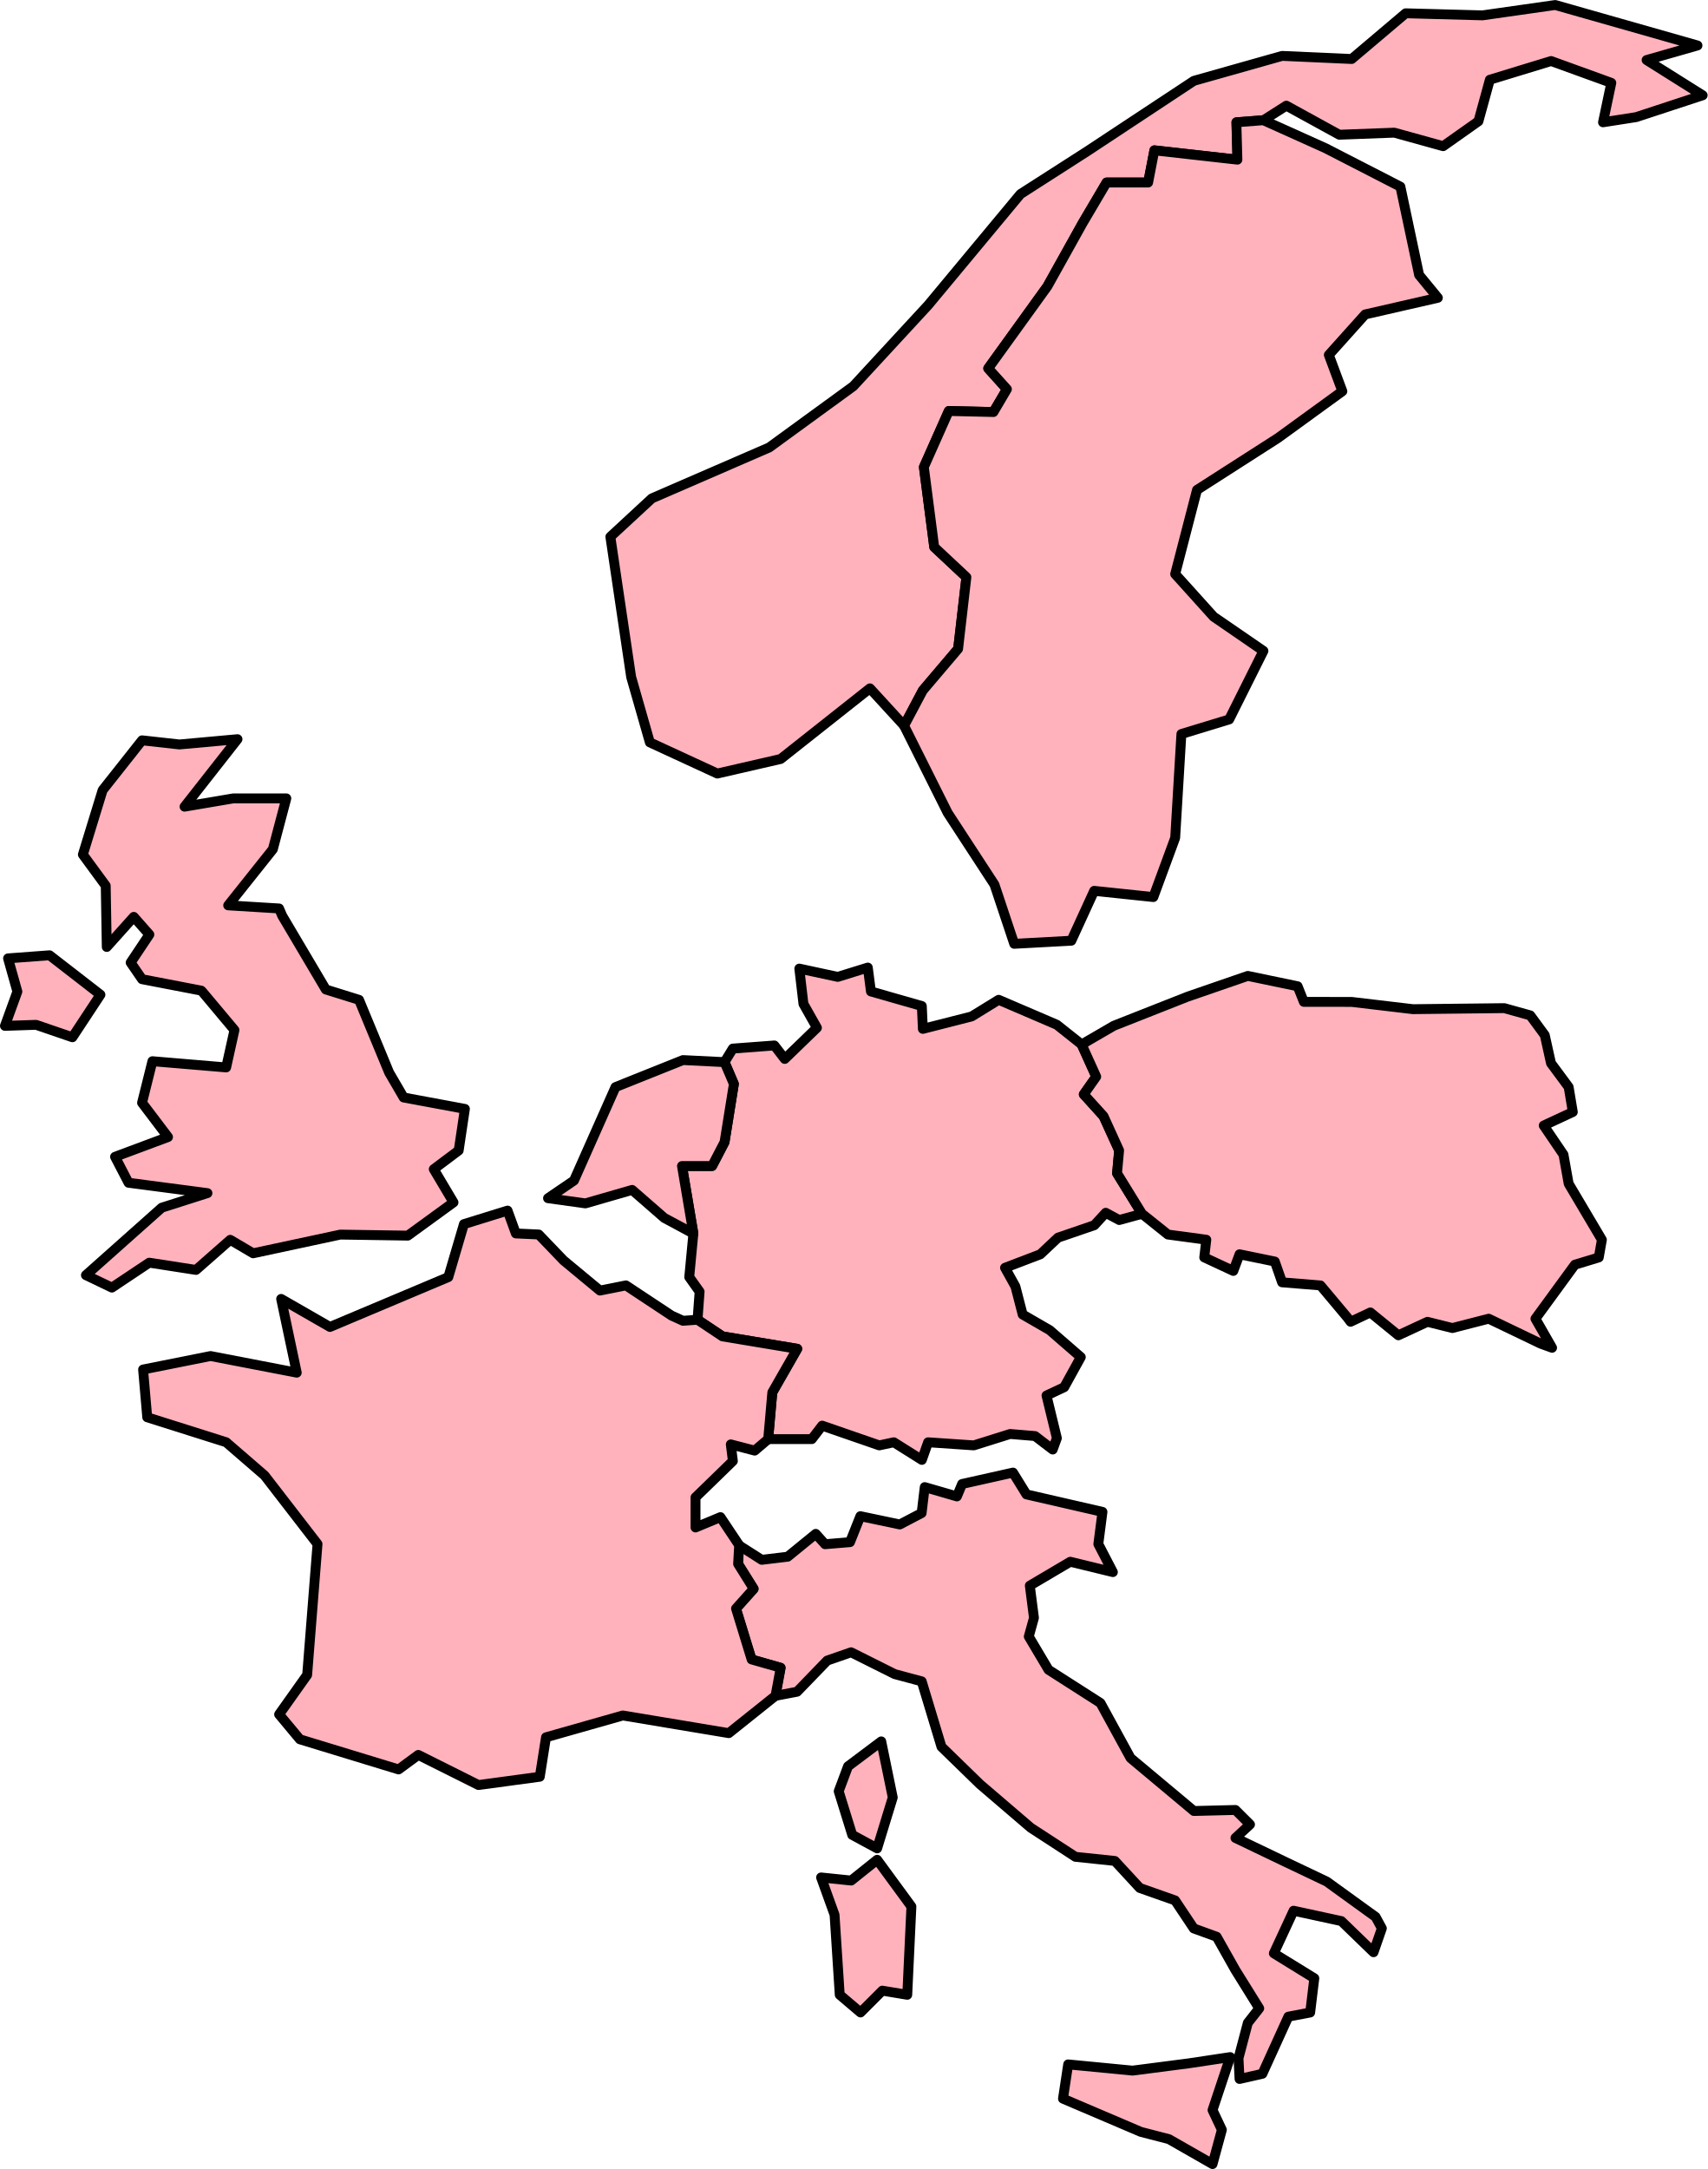
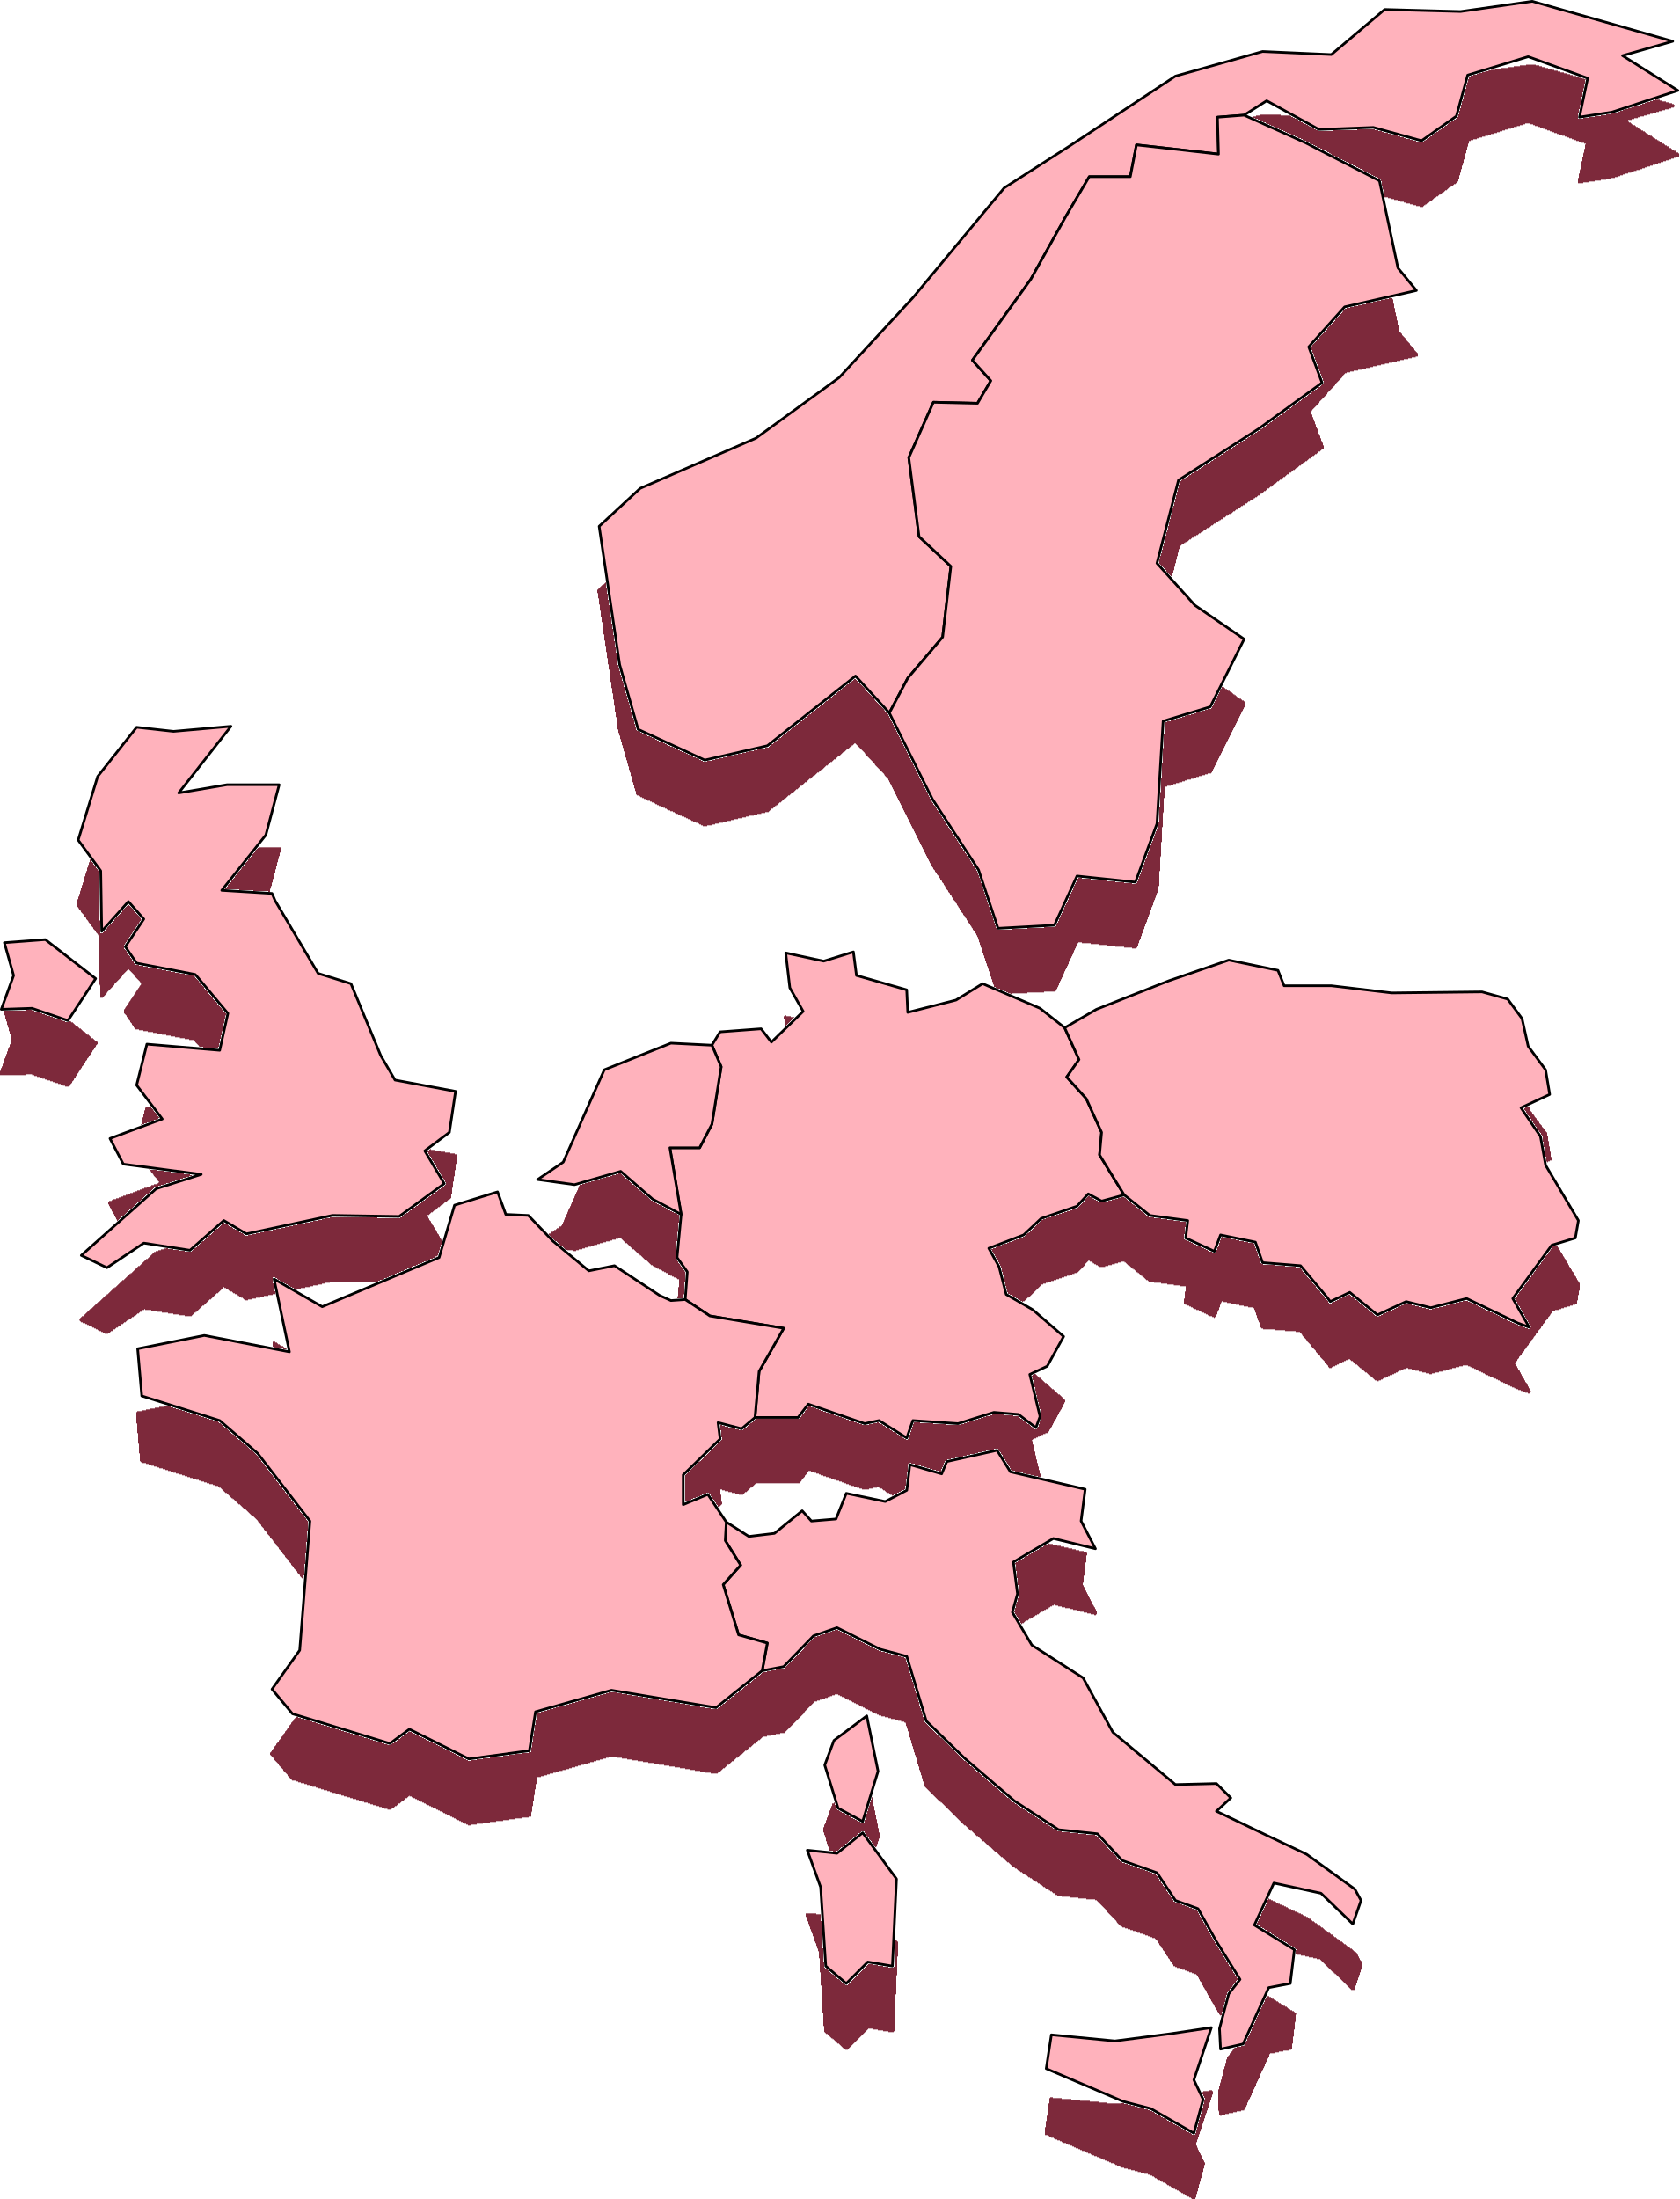
- <svg xmlns="http://www.w3.org/2000/svg" width="34.596mm" height="43.936mm" viewBox="0 0 34.596 43.936" version="1.1" id="svg1">
-   <defs id="defs1" />
-   <g id="layer1" transform="translate(-95.15,-92.76878)">
-     <g id="g1">
-       <path d="m 117.066,113.927 0.295,0.652 -0.252,0.358 0.4,0.442 0.316,0.694 -0.042,0.463 0.505,0.82 -0.463,0.126 -0.273,-0.147 -0.231,0.252 -0.736,0.252 -0.358,0.337 -0.715,0.273 0.21,0.379 0.147,0.568 0.547,0.316 0.631,0.547 -0.337,0.61 -0.358,0.168 0.21,0.863 -0.084,0.231 -0.358,-0.273 -0.505,-0.042 -0.736,0.231 -0.926,-0.063 -0.126,0.357 -0.568,-0.357 -0.295,0.063 -1.157,-0.4 -0.21,0.273 h -0.884 l 0.084,-0.947 0.505,-0.883 -1.515,-0.252 -0.505,-0.337 0.042,-0.568 -0.21,-0.295 0.084,-0.884 -0.231,-1.367 h 0.61 l 0.252,-0.484 0.189,-1.178 -0.189,-0.442 0.168,-0.274 0.842,-0.063 0.21,0.273 0.652,-0.631 -0.273,-0.484 -0.084,-0.715 0.778,0.168 0.61,-0.189 0.063,0.484 1.031,0.295 0.021,0.463 0.989,-0.252 0.547,-0.337 1.178,0.505 z" fill="#ffb2bc" stroke="#000000" stroke-width="0.2" stroke-linecap="round" stroke-linejoin="round" id="path1" />
-       <path d="m 96.617,113.78 -0.736,-0.252 -0.631,0.021 0.252,-0.694 -0.189,-0.673 0.841,-0.063 1.031,0.799 z" fill="#ffb2bc" stroke="#000000" stroke-width="0.2" stroke-linecap="round" stroke-linejoin="round" id="path2" />
-       <path d="m 99.962,107.742 -1.073,1.367 0.989,-0.168 h 1.073 l -0.273,1.031 -0.905,1.136 1.031,0.063 0.063,0.147 0.884,1.494 0.673,0.21 0.61,1.473 0.294,0.505 1.241,0.231 -0.126,0.842 -0.505,0.379 0.4,0.673 -0.926,0.673 -1.367,-0.021 -1.767,0.379 -0.463,-0.273 -0.694,0.61 -0.947,-0.147 -0.757,0.505 -0.526,-0.252 1.536,-1.367 0.926,-0.295 -1.599,-0.21 -0.273,-0.526 1.073,-0.4 -0.526,-0.694 0.21,-0.842 1.494,0.126 0.168,-0.757 -0.652,-0.778 -0.021,-0.021 -1.199,-0.231 -0.231,-0.337 0.379,-0.568 -0.316,-0.358 -0.547,0.61 -0.021,-1.241 -0.463,-0.631 0.4,-1.304 0.799,-1.01 0.757,0.084 z" fill="#ffb2bc" stroke="#000000" stroke-width="0.2" stroke-linecap="round" stroke-linejoin="round" id="path3" />
-       <path d="m 120.074,134.438 -0.358,1.073 0.189,0.4 -0.189,0.694 -0.884,-0.505 -0.568,-0.147 -1.578,-0.673 0.105,-0.694 1.304,0.126 1.136,-0.147 z" fill="#ffb2bc" stroke="#000000" stroke-width="0.2" stroke-linecap="round" stroke-linejoin="round" id="path4" />
-       <path d="m 112.921,130.441 0.694,0.947 -0.084,1.788 -0.505,-0.084 -0.442,0.442 -0.421,-0.358 -0.105,-1.62 -0.273,-0.757 0.61,0.063 z" fill="#ffb2bc" stroke="#000000" stroke-width="0.2" stroke-linecap="round" stroke-linejoin="round" id="path5" />
-       <path d="m 117.486,123.394 -0.084,0.652 0.295,0.568 -0.863,-0.21 -0.82,0.484 0.084,0.652 -0.105,0.379 0.4,0.673 1.052,0.673 0.61,1.115 1.283,1.073 0.842,-0.021 0.295,0.294 -0.295,0.273 1.01,0.484 0.841,0.4 0.989,0.715 0.126,0.232 -0.168,0.484 -0.652,-0.631 -0.968,-0.21 -0.4,0.863 0.82,0.505 -0.084,0.694 -0.442,0.084 -0.526,1.157 -0.463,0.105 -0.021,-0.421 0.189,-0.715 0.231,-0.294 -0.484,-0.778 -0.379,-0.673 -0.463,-0.168 -0.379,-0.568 -0.715,-0.252 -0.505,-0.547 -0.799,-0.084 -0.905,-0.589 -1.031,-0.883 -0.778,-0.757 -0.4,-1.325 -0.547,-0.147 -0.884,-0.442 -0.484,0.168 -0.61,0.631 -0.442,0.084 0.105,-0.568 -0.589,-0.168 -0.316,-1.031 0.358,-0.4 -0.316,-0.505 0.021,-0.379 0.463,0.295 0.526,-0.063 0.568,-0.463 0.189,0.21 0.505,-0.042 0.21,-0.526 0.799,0.168 0.442,-0.231 0.063,-0.526 0.652,0.189 0.105,-0.252 1.031,-0.231 0.273,0.442 z" fill="#ffb2bc" stroke="#000000" stroke-width="0.2" stroke-linecap="round" stroke-linejoin="round" id="path6" />
-       <path d="m 129.646,94.699 -1.346,0.442 -0.673,0.105 0.168,-0.799 -1.22,-0.442 -1.241,0.379 -0.231,0.841 -0.715,0.505 -0.989,-0.274 -1.115,0.042 -1.073,-0.589 -0.463,0.295 -0.547,0.042 0.021,0.757 -1.683,-0.189 -0.126,0.652 h -0.842 l -0.484,0.82 -0.715,1.283 -1.199,1.662 0.379,0.421 -0.273,0.463 -0.905,-0.021 -0.505,1.136 0.21,1.62 0.652,0.61 -0.168,1.452 -0.715,0.842 -0.379,0.715 -0.694,-0.757 -1.809,1.431 -1.283,0.295 -1.367,-0.631 -0.379,-1.325 -0.421,-2.84 0.841,-0.778 2.377,-1.031 1.704,-1.241 1.515,-1.641 1.872,-2.251 1.346,-0.863 2.167,-1.431 1.788,-0.505 1.409,0.063 1.094,-0.926 1.557,0.042 1.473,-0.21 2.882,0.82 -1.031,0.295 z" fill="#ffb2bc" stroke="#000000" stroke-width="0.2" stroke-linecap="round" stroke-linejoin="round" id="path7" />
-       <path d="m 122.535,113.064 1.241,0.147 1.851,-0.021 0.526,0.147 0.294,0.4 0.126,0.568 0.358,0.484 0.084,0.505 -0.589,0.274 0.4,0.589 0.105,0.589 0.673,1.136 -0.063,0.358 -0.484,0.147 -0.799,1.094 0.337,0.589 -0.232,-0.084 -1.052,-0.505 -0.736,0.189 -0.505,-0.126 -0.589,0.273 -0.568,-0.463 -0.4,0.189 -0.063,-0.084 -0.547,-0.652 -0.778,-0.063 -0.147,-0.421 -0.715,-0.147 -0.126,0.337 -0.589,-0.274 0.042,-0.358 -0.778,-0.105 -0.526,-0.421 -0.505,-0.82 0.042,-0.463 -0.316,-0.694 -0.4,-0.442 0.252,-0.358 -0.295,-0.652 0.652,-0.379 1.494,-0.589 1.22,-0.421 1.01,0.21 0.126,0.316 z" fill="#ffb2bc" stroke="#000000" stroke-width="0.2" stroke-linecap="round" stroke-linejoin="round" id="path8" />
-       <path d="m 124.281,98.801 -1.473,0.337 -0.736,0.82 0.274,0.736 -1.304,0.947 -1.641,1.052 -0.442,1.704 0.778,0.863 1.01,0.694 -0.694,1.388 -0.968,0.295 -0.126,2.104 -0.442,1.199 -1.199,-0.126 -0.463,1.01 -1.157,0.063 -0.4,-1.199 -0.947,-1.452 -0.884,-1.767 0.379,-0.715 0.715,-0.842 0.168,-1.452 -0.652,-0.61 -0.21,-1.62 0.505,-1.136 0.905,0.021 0.273,-0.463 -0.379,-0.421 1.199,-1.662 0.715,-1.283 0.484,-0.82 h 0.842 l 0.126,-0.652 1.683,0.189 -0.021,-0.757 0.547,-0.042 1.262,0.568 1.514,0.778 0.379,1.788 z" fill="#ffb2bc" stroke="#000000" stroke-width="0.2" stroke-linecap="round" stroke-linejoin="round" id="path9" />
-       <path d="m 109.198,117.756 -0.589,-0.316 -0.652,-0.568 -0.947,0.273 -0.757,-0.105 0.526,-0.358 0.841,-1.893 1.367,-0.547 0.842,0.042 0.189,0.442 -0.189,1.178 -0.252,0.484 h -0.61 z" fill="#ffb2bc" stroke="#000000" stroke-width="0.2" stroke-linecap="round" stroke-linejoin="round" id="path10" />
-       <path d="m 113.237,129.179 -0.316,1.031 -0.505,-0.273 -0.274,-0.884 0.189,-0.505 0.673,-0.505 z" fill="#ffb2bc" stroke="#000000" stroke-width="0.2" stroke-linecap="round" stroke-linejoin="round" id="path11" />
-       <path d="m 108.756,119.418 0.231,0.105 0.295,-0.021 0.505,0.337 1.515,0.252 -0.505,0.883 -0.084,0.947 -0.273,0.232 -0.484,-0.126 0.042,0.337 -0.757,0.736 v 0.61 l 0.505,-0.21 0.379,0.568 -0.021,0.379 0.316,0.505 -0.358,0.4 0.316,1.031 0.589,0.168 -0.105,0.568 -0.947,0.757 -2.146,-0.358 -1.557,0.442 -0.126,0.799 -1.241,0.168 -1.22,-0.61 -0.4,0.294 -1.999,-0.61 -0.421,-0.505 0.568,-0.8 0.21,-2.651 -1.073,-1.389 -0.778,-0.673 -1.599,-0.505 -0.084,-0.968 1.367,-0.273 1.746,0.337 -0.316,-1.494 0.989,0.568 2.398,-1.01 0.316,-1.073 0.884,-0.274 0.168,0.463 0.463,0.021 0.505,0.526 0.736,0.61 0.526,-0.105 z" fill="#ffb2bc" stroke="#000000" stroke-width="0.2" stroke-linecap="round" stroke-linejoin="round" id="path12" />
+ <svg xmlns="http://www.w3.org/2000/svg" width="34.449mm" height="45.112mm" viewBox="0 0 34.449 45.112" version="1.1" id="svg1">
+   <defs id="defs1">
+     <filter id="filter0_d_209_7" x="0.9" y="0.9" width="130.2" height="170.503" filterUnits="userSpaceOnUse" color-interpolation-filters="sRGB">
+       <feFlood flood-opacity="0" result="BackgroundImageFix" id="feFlood12" />
+       <feColorMatrix in="SourceAlpha" type="matrix" values="0 0 0 0 0 0 0 0 0 0 0 0 0 0 0 0 0 0 127 0" result="hardAlpha" id="feColorMatrix12" />
+       <feOffset dy="5" id="feOffset12" />
+       <feComposite in2="hardAlpha" operator="out" id="feComposite12" />
+       <feColorMatrix type="matrix" values="0 0 0 0 0.49 0 0 0 0 0.161 0 0 0 0 0.231 0 0 0 1 0" id="feColorMatrix13" />
+       <feBlend mode="normal" in2="BackgroundImageFix" result="effect1_dropShadow_209_7" id="feBlend13" />
+       <feBlend mode="normal" in="SourceGraphic" in2="effect1_dropShadow_209_7" result="shape" id="feBlend14" />
+     </filter>
+   </defs>
+   <g id="layer1" transform="translate(-71.41104,-81.99435)">
+     <g filter="url(#filter0_d_209_7)" id="g12" transform="matrix(0.2645833,0,0,0.2645833,71.17292,81.75625)">
+       <path d="m 83.453,80.59 1.113,2.465 -0.954,1.352 1.511,1.67 1.193,2.624 -0.159,1.749 1.908,3.101 -1.749,0.477 -1.034,-0.557 -0.875,0.954 -2.783,0.954 -1.352,1.272 -2.703,1.034 0.795,1.431 0.556,2.147 2.067,1.193 2.385,2.067 -1.272,2.306 -1.352,0.636 0.795,3.26 -0.318,0.874 -1.352,-1.033 -1.908,-0.159 -2.783,0.874 -3.498,-0.238 -0.477,1.351 -2.147,-1.351 -1.113,0.238 -4.373,-1.51 -0.795,1.033 h -3.34 l 0.318,-3.578 1.908,-3.339 -5.725,-0.954 -1.908,-1.273 0.159,-2.146 -0.795,-1.113 0.318,-3.34 -0.875,-5.168 h 2.306 l 0.954,-1.829 0.716,-4.453 -0.716,-1.67 0.636,-1.034 3.18,-0.238 0.795,1.034 2.465,-2.385 -1.034,-1.829 -0.318,-2.703 2.942,0.636 2.306,-0.716 0.238,1.829 3.896,1.113 0.08,1.749 3.737,-0.954 2.067,-1.272 4.453,1.908 z" fill="#ffb2bc" stroke="#000000" stroke-width="0.2" stroke-linecap="round" stroke-linejoin="round" id="path1" />
+       <path d="M 6.168,80.034 3.385,79.079 1,79.159 1.954,76.535 1.239,73.991 4.419,73.752 8.315,76.774 Z" fill="#ffb2bc" stroke="#000000" stroke-width="0.2" stroke-linecap="round" stroke-linejoin="round" id="path2" />
+       <path d="m 18.81,57.214 -4.055,5.168 3.737,-0.636 h 4.055 l -1.034,3.896 -3.419,4.293 3.896,0.239 0.239,0.556 3.339,5.645 2.544,0.795 2.306,5.566 1.113,1.908 4.691,0.875 -0.477,3.18 -1.908,1.431 1.511,2.544 -3.498,2.544 -5.168,-0.08 -6.679,1.431 -1.749,-1.034 -2.624,2.306 -3.578,-0.557 -2.862,1.908 -1.988,-0.954 5.804,-5.168 3.498,-1.113 -6.043,-0.795 -1.034,-1.988 4.055,-1.511 -1.988,-2.624 0.795,-3.18 5.645,0.477 0.636,-2.862 -2.465,-2.942 -0.08,-0.08 -4.532,-0.875 -0.875,-1.272 1.431,-2.147 -1.193,-1.352 -2.067,2.306 -0.079,-4.691 -1.749,-2.385 1.511,-4.93 3.021,-3.817 2.862,0.318 z" fill="#ffb2bc" stroke="#000000" stroke-width="0.2" stroke-linecap="round" stroke-linejoin="round" id="path3" />
+       <path d="m 94.823,158.113 -1.352,4.055 0.716,1.511 -0.716,2.624 -3.339,-1.908 -2.147,-0.557 -5.963,-2.544 0.398,-2.624 4.93,0.477 4.293,-0.557 z" fill="#ffb2bc" stroke="#000000" stroke-width="0.2" stroke-linecap="round" stroke-linejoin="round" id="path4" />
+       <path d="m 67.789,143.006 2.624,3.578 -0.318,6.758 -1.908,-0.318 -1.67,1.67 -1.59,-1.352 -0.398,-6.122 -1.034,-2.862 2.306,0.238 z" fill="#ffb2bc" stroke="#000000" stroke-width="0.2" stroke-linecap="round" stroke-linejoin="round" id="path5" />
+       <path d="m 85.043,116.37 -0.318,2.465 1.113,2.147 -3.26,-0.795 -3.101,1.828 0.318,2.465 -0.398,1.431 1.511,2.545 3.976,2.544 2.306,4.214 4.85,4.055 3.18,-0.079 1.113,1.113 -1.113,1.033 3.817,1.829 3.18,1.511 3.737,2.703 0.477,0.875 -0.636,1.829 -2.465,-2.386 -3.657,-0.795 -1.511,3.26 3.101,1.908 -0.318,2.624 -1.67,0.318 -1.988,4.373 -1.749,0.398 -0.08,-1.59 0.716,-2.704 0.875,-1.113 -1.829,-2.942 -1.431,-2.544 -1.749,-0.636 -1.431,-2.147 -2.703,-0.954 -1.908,-2.067 -3.021,-0.318 -3.419,-2.227 -3.896,-3.339 -2.942,-2.863 -1.511,-5.009 -2.067,-0.556 -3.34,-1.67 -1.829,0.636 -2.306,2.385 -1.67,0.318 0.398,-2.146 -2.226,-0.636 -1.193,-3.896 1.352,-1.511 -1.193,-1.908 0.08,-1.432 1.749,1.114 1.988,-0.239 2.147,-1.749 0.716,0.795 1.908,-0.159 0.795,-1.988 3.022,0.636 1.67,-0.874 0.239,-1.988 2.465,0.715 0.398,-0.954 3.896,-0.874 1.034,1.669 z" fill="#ffb2bc" stroke="#000000" stroke-width="0.2" stroke-linecap="round" stroke-linejoin="round" id="path6" />
+       <path d="m 131,7.917 -5.089,1.67 -2.544,0.398 0.636,-3.021 -4.612,-1.67 -4.691,1.431 -0.874,3.18 -2.704,1.908 -3.737,-1.034 -4.214,0.159 -4.055,-2.226 -1.749,1.113 -2.067,0.159 0.08,2.862 -6.361,-0.716 -0.477,2.465 h -3.18 l -1.829,3.101 -2.703,4.85 -4.532,6.281 1.431,1.59 -1.034,1.749 -3.419,-0.08 -1.908,4.294 0.795,6.122 2.465,2.306 -0.636,5.486 -2.703,3.18 -1.431,2.703 -2.624,-2.862 -6.838,5.407 -4.85,1.113 -5.168,-2.385 -1.431,-5.009 -1.59,-10.734 3.18,-2.942 8.985,-3.896 6.44,-4.691 5.725,-6.202 7.077,-8.508 5.089,-3.26 8.19,-5.407 6.758,-1.908 5.327,0.239 4.135,-3.498 5.884,0.159 L 119.71,1 l 10.892,3.101 -3.896,1.113 z" fill="#ffb2bc" stroke="#000000" stroke-width="0.2" stroke-linecap="round" stroke-linejoin="round" id="path7" />
+       <path d="m 104.125,77.33 4.691,0.557 6.997,-0.08 1.988,0.556 1.113,1.511 0.477,2.147 1.352,1.829 0.318,1.908 -2.226,1.034 1.511,2.226 0.397,2.226 2.544,4.293 -0.238,1.352 -1.829,0.557 -3.021,4.135 1.272,2.226 -0.875,-0.318 -3.975,-1.908 -2.783,0.716 -1.908,-0.477 -2.227,1.033 -2.147,-1.749 -1.51,0.716 -0.239,-0.318 -2.067,-2.465 -2.942,-0.238 -0.557,-1.59 -2.703,-0.557 -0.477,1.272 -2.226,-1.034 0.159,-1.352 -2.942,-0.398 -1.988,-1.59 -1.908,-3.101 0.159,-1.749 -1.193,-2.624 -1.511,-1.67 0.954,-1.352 -1.113,-2.465 2.465,-1.431 5.645,-2.226 4.612,-1.59 3.816,0.795 0.477,1.193 z" fill="#ffb2bc" stroke="#000000" stroke-width="0.2" stroke-linecap="round" stroke-linejoin="round" id="path8" />
+       <path d="m 110.725,23.422 -5.566,1.272 -2.783,3.101 1.034,2.783 -4.93,3.578 -6.202,3.975 -1.67,6.44 2.942,3.26 3.817,2.624 -2.624,5.248 -3.657,1.113 -0.477,7.951 -1.67,4.532 -4.532,-0.477 -1.749,3.817 -4.373,0.239 -1.511,-4.532 -3.578,-5.486 -3.339,-6.679 1.431,-2.703 2.703,-3.18 0.636,-5.486 -2.465,-2.306 -0.795,-6.122 1.908,-4.294 3.419,0.08 1.034,-1.749 -1.431,-1.59 4.532,-6.281 2.703,-4.85 1.829,-3.101 h 3.18 l 0.477,-2.465 6.361,0.716 -0.08,-2.862 2.067,-0.159 4.771,2.147 5.724,2.942 1.432,6.758 z" fill="#ffb2bc" stroke="#000000" stroke-width="0.2" stroke-linecap="round" stroke-linejoin="round" id="path9" />
+       <path d="m 53.716,95.061 -2.226,-1.193 -2.465,-2.147 -3.578,1.034 -2.862,-0.398 1.988,-1.352 3.18,-7.156 5.168,-2.067 3.18,0.159 0.716,1.67 -0.716,4.453 -0.954,1.829 H 52.841 Z" fill="#ffb2bc" stroke="#000000" stroke-width="0.2" stroke-linecap="round" stroke-linejoin="round" id="path10" />
+       <path d="m 68.982,138.235 -1.193,3.896 -1.908,-1.033 -1.034,-3.34 0.716,-1.908 2.544,-1.908 z" fill="#ffb2bc" stroke="#000000" stroke-width="0.2" stroke-linecap="round" stroke-linejoin="round" id="path11" />
+       <path d="m 52.046,101.343 0.875,0.397 1.113,-0.079 1.908,1.272 5.725,0.954 -1.908,3.339 -0.318,3.578 -1.034,0.875 -1.829,-0.477 0.159,1.272 -2.862,2.783 v 2.306 l 1.908,-0.795 1.431,2.146 -0.08,1.432 1.193,1.908 -1.352,1.511 1.193,3.896 2.226,0.636 -0.398,2.147 -3.578,2.862 -8.11,-1.352 -5.884,1.67 -0.477,3.021 -4.691,0.636 -4.612,-2.305 -1.511,1.113 -7.553,-2.306 -1.59,-1.908 2.147,-3.022 0.795,-10.018 -4.055,-5.248 -2.942,-2.544 -6.043,-1.908 -0.318,-3.658 5.168,-1.033 6.599,1.272 -1.193,-5.646 3.737,2.147 9.064,-3.816 1.193,-4.055 3.339,-1.034 0.636,1.749 1.749,0.08 1.908,1.988 2.783,2.306 1.988,-0.398 z" fill="#ffb2bc" stroke="#000000" stroke-width="0.2" stroke-linecap="round" stroke-linejoin="round" id="path12" />
    </g>
  </g>
</svg>
